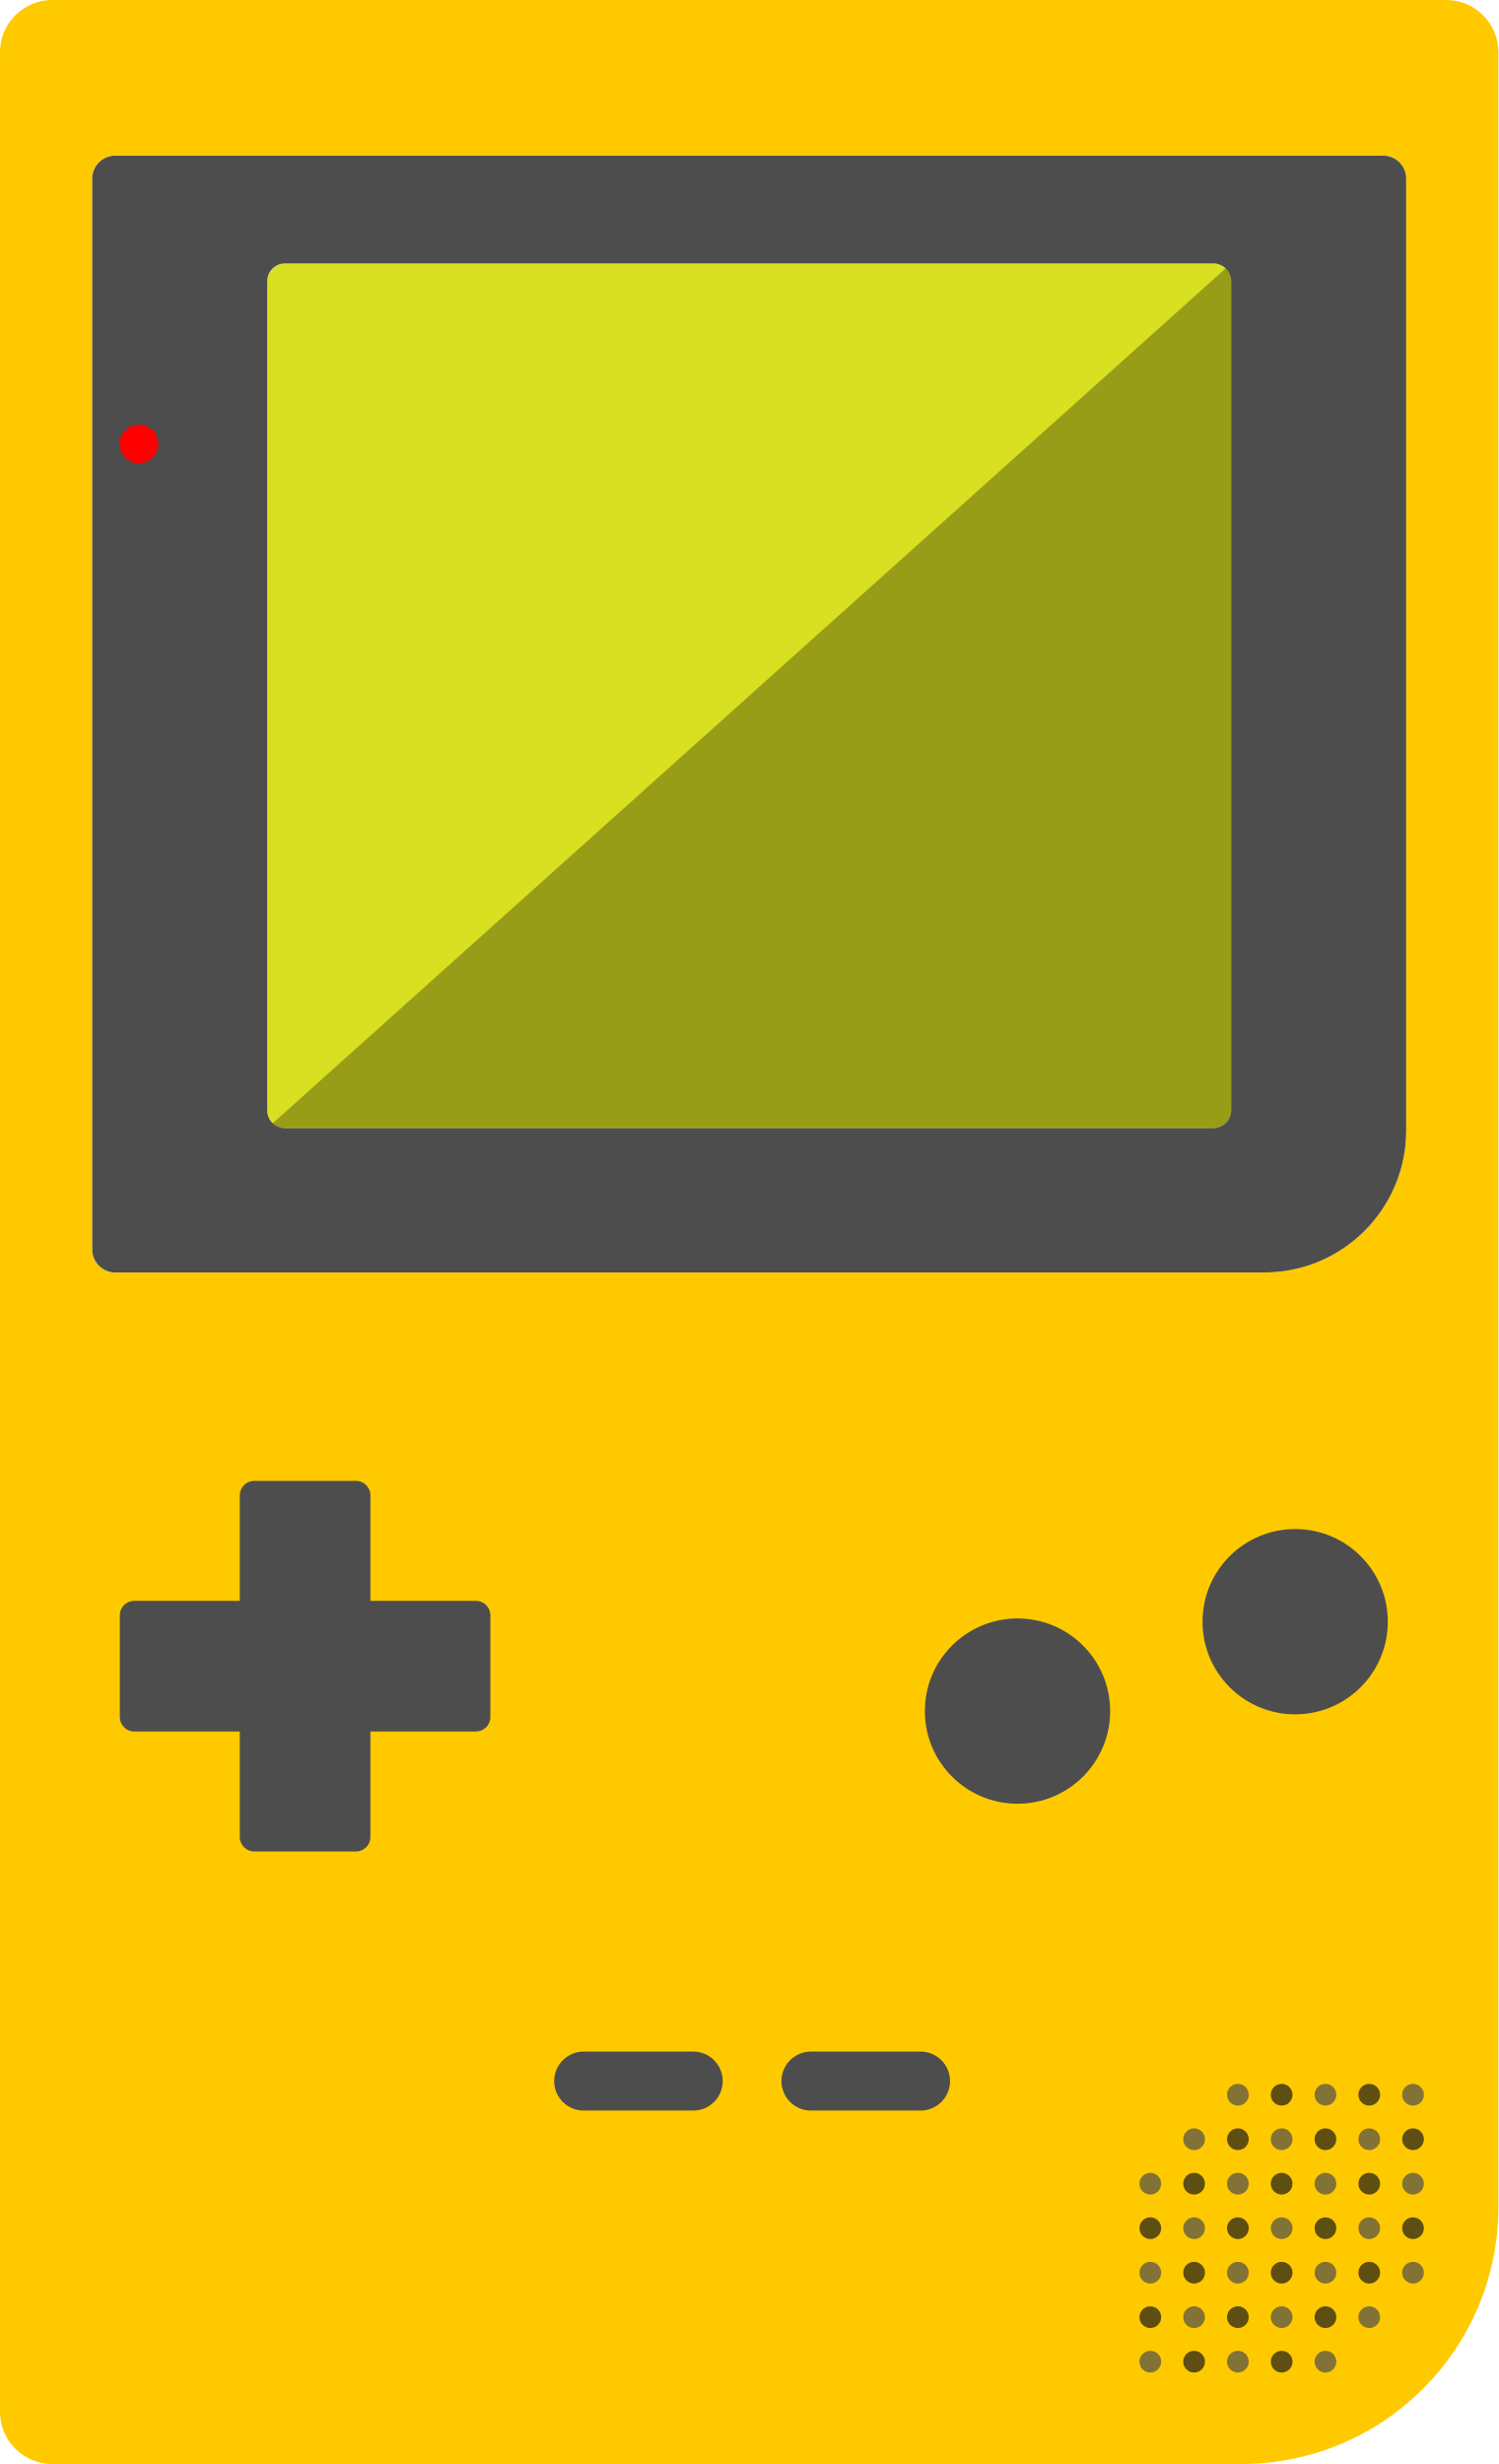
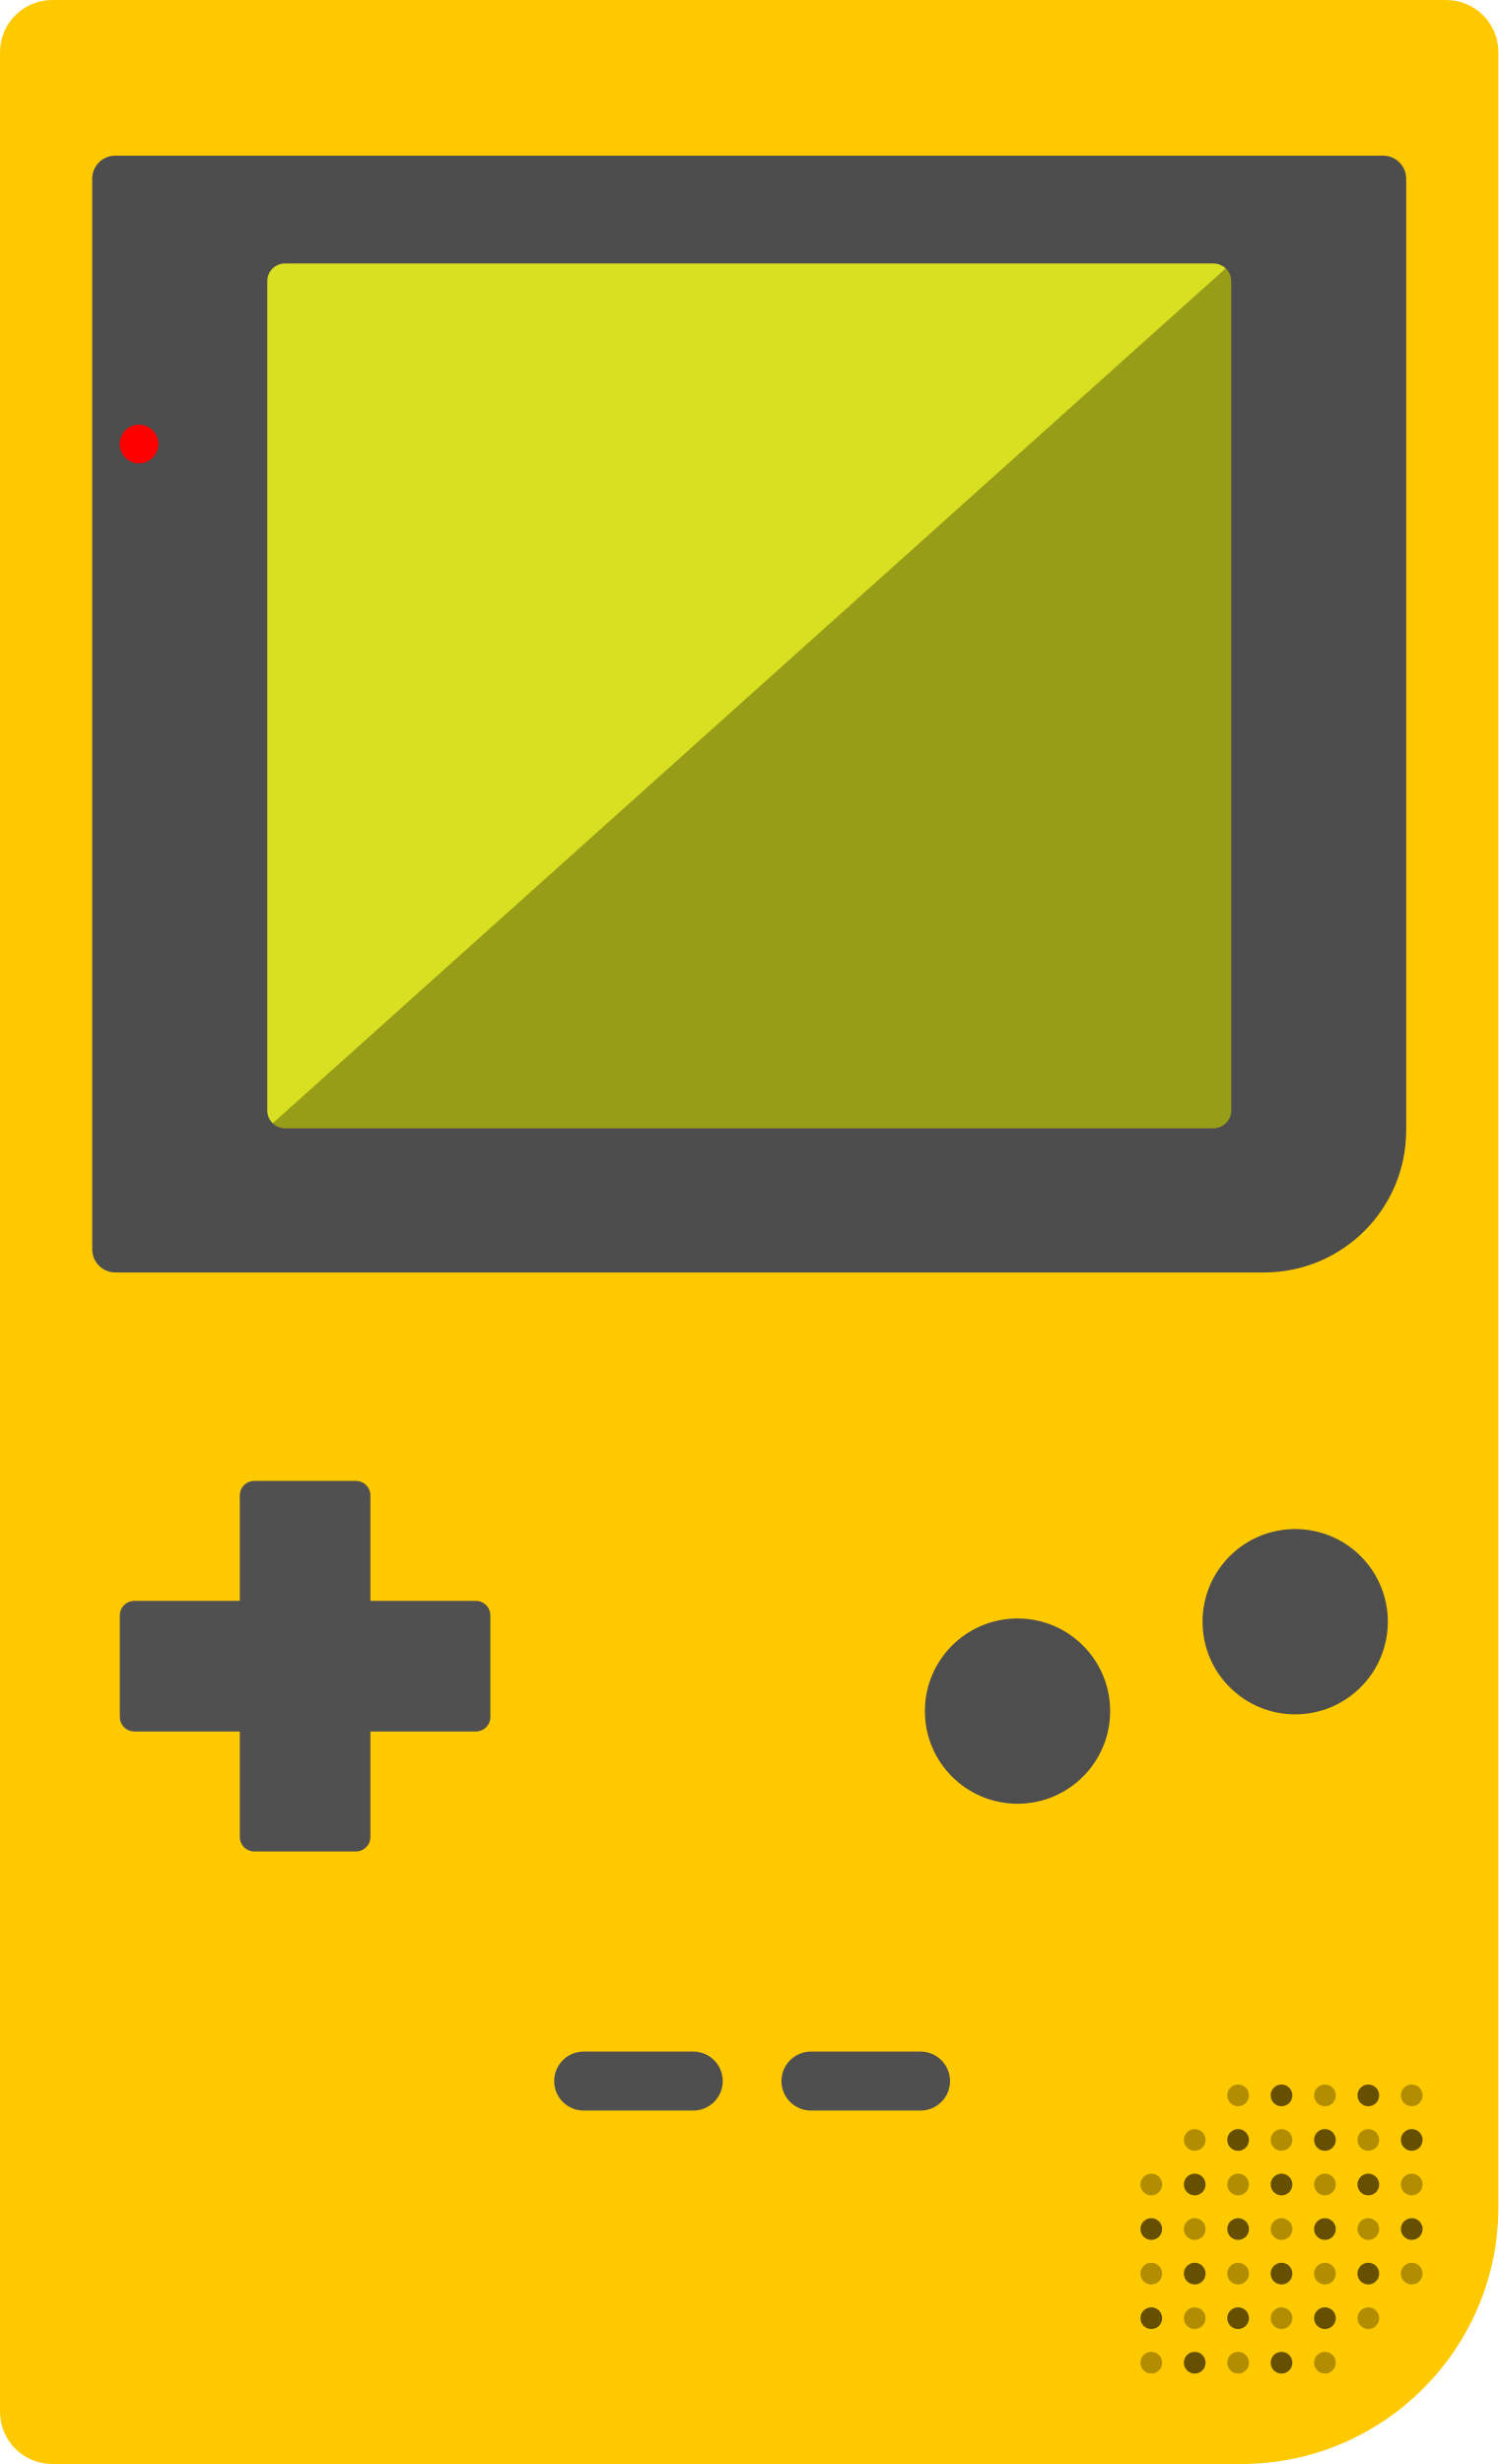
- <svg xmlns="http://www.w3.org/2000/svg" id="_レイヤー_2" data-name="レイヤー 2" viewBox="0 0 608.15 1000">
+ <svg xmlns="http://www.w3.org/2000/svg" id="GBP" viewBox="0 0 608.16 1000">
  <defs>
    <style>
      .cls-1 {
+         opacity: .6;
+       }
+ 
+       .cls-2 {
+         fill: #4f4f4f;
+       }
+ 
+       .cls-3 {
        fill: #d9e021;
      }

-       .cls-2 {
+       .cls-4 {
+         fill: #4e4e4e;
+       }
+ 
+       .cls-5 {
+         fill: #505050;
+       }
+ 
+       .cls-6 {
+         opacity: .3;
+       }
+ 
+       .cls-7 {
        fill: #4d4d4d;
      }

-       .cls-3 {
-         opacity: .3;
-       }
- 
-       .cls-4 {
+       .cls-8 {
        fill: red;
      }

-       .cls-5 {
-         fill: #1a1a1a;
-       }
- 
-       .cls-6 {
+       .cls-9 {
        fill: #ffc900;
-       }
- 
-       .cls-7 {
-         opacity: .7;
      }
    </style>
  </defs>
-   <path class="cls-6" d="M586.96,0H21.19C9.49,0,0,9.49,0,21.19v957.62c0,11.7,9.49,21.19,21.19,21.19h482.61c57.64,0,104.36-46.72,104.36-104.36V21.19c0-11.7-9.49-21.19-21.19-21.19ZM570.73,458.74c0,31.86-25.82,57.68-57.68,57.68H46.8c-5.17,0-9.37-4.19-9.37-9.37V72.53c0-5.17,4.19-9.37,9.37-9.37h514.56c5.17,0,9.37,4.19,9.37,9.37v386.21Z" />
-   <rect class="cls-1" x="108.48" y="106.93" width="391.2" height="350.93" rx="7.18" ry="7.18" />
-   <polygon class="cls-3" points="108.48 457.86 499.68 106.93 499.68 457.86 108.48 457.86" />
-   <path class="cls-2" d="M561.36,63.17H46.8c-5.17,0-9.37,4.19-9.37,9.37v434.52c0,5.17,4.19,9.37,9.37,9.37h466.25c31.86,0,57.68-25.82,57.68-57.68V72.53c0-5.17-4.19-9.37-9.37-9.37ZM499.68,450.68c0,3.96-3.21,7.18-7.18,7.18H115.65c-3.96,0-7.18-3.21-7.18-7.18V114.11c0-3.96,3.21-7.18,7.18-7.18h376.85c3.96,0,7.18,3.21,7.18,7.18v336.57Z" />
-   <path class="cls-2" d="M199.03,655.56v41.3c0,3.23-2.62,5.85-5.85,5.85h-42.84v42.84c0,3.24-2.62,5.86-5.86,5.86h-41.3c-3.23,0-5.85-2.62-5.85-5.86v-42.84h-42.85c-3.23,0-5.85-2.62-5.85-5.85v-41.3c0-3.24,2.62-5.86,5.85-5.86h42.85v-42.84c0-3.23,2.62-5.85,5.85-5.85h41.3c3.24,0,5.86,2.62,5.86,5.85v42.84h42.84c3.23,0,5.85,2.62,5.85,5.86Z" />
-   <rect class="cls-2" x="224.92" y="832.62" width="68.42" height="23.95" rx="11.98" ry="11.98" />
-   <rect class="cls-2" x="317.17" y="832.62" width="68.42" height="23.95" rx="11.98" ry="11.98" />
-   <circle class="cls-2" cx="412.98" cy="694.44" r="37.6" />
-   <circle class="cls-2" cx="525.67" cy="658.16" r="37.6" />
-   <g class="cls-7">
-     <circle class="cls-5" cx="502.42" cy="868.19" r="4.41" />
-     <circle class="cls-2" cx="502.42" cy="850.13" r="4.41" />
-     <circle class="cls-5" cx="502.42" cy="904.3" r="4.41" />
-     <circle class="cls-2" cx="502.42" cy="886.24" r="4.41" />
-     <circle class="cls-5" cx="502.42" cy="940.41" r="4.41" />
-     <circle class="cls-2" cx="502.42" cy="922.36" r="4.41" />
-     <circle class="cls-2" cx="502.42" cy="958.47" r="4.41" />
+   <path id="shell" class="cls-9" d="M608.16,21.19v874.45c0,57.64-46.73,104.36-104.36,104.36H21.19c-11.7,0-21.19-9.49-21.19-21.19V21.19C0,9.49,9.49,0,21.19,0h565.78c11.7,0,21.19,9.49,21.19,21.19Z" />
+   <path id="glass" class="cls-7" d="M570.73,72.53v386.21c0,31.86-25.82,57.68-57.68,57.68H46.8c-5.18,0-9.37-4.19-9.37-9.37V72.53c0-5.17,4.19-9.36,9.37-9.36h514.56c5.18,0,9.37,4.19,9.37,9.36Z" />
+   <rect id="screen" class="cls-3" x="108.48" y="106.93" width="391.2" height="350.93" rx="7.18" ry="7.18" />
+   <path id="shadow" class="cls-6" d="M497.46,108.92L110.7,455.86c1.29,1.23,3.03,1.99,4.95,1.99h376.85c3.96,0,7.18-3.21,7.18-7.18V114.11c0-2.04-.86-3.88-2.22-5.18Z" />
+   <path id="cross" class="cls-5" d="M199.03,655.56v41.3c0,3.23-2.62,5.85-5.85,5.85h-42.84v42.84c0,3.24-2.62,5.86-5.86,5.86h-41.3c-3.23,0-5.85-2.62-5.85-5.86v-42.84h-42.85c-3.23,0-5.85-2.62-5.85-5.85v-41.3c0-3.24,2.62-5.86,5.85-5.86h42.85v-42.84c0-3.23,2.62-5.85,5.85-5.85h41.3c3.24,0,5.86,2.62,5.86,5.85v42.84h42.84c3.23,0,5.85,2.62,5.85,5.86Z" />
+   <rect id="rubber" class="cls-2" x="224.92" y="832.62" width="68.42" height="23.95" rx="11.98" ry="11.98" />
+   <rect id="rubber-2" data-name="rubber" class="cls-2" x="317.17" y="832.62" width="68.42" height="23.95" rx="11.98" ry="11.98" />
+   <circle id="AB" class="cls-4" cx="412.98" cy="694.44" r="37.6" />
+   <circle id="AB-2" data-name="AB" class="cls-4" cx="525.68" cy="658.16" r="37.6" />
+   <circle id="lamp" class="cls-8" cx="56.42" cy="180.2" r="7.84" />
+   <g>
+     <circle id="shadow-2" data-name="shadow" class="cls-6" cx="467.28" cy="958.9" r="4.41" />
+     <circle id="shadow2" class="cls-1" cx="467.28" cy="940.82" r="4.41" />
+     <circle id="shadow-3" data-name="shadow" class="cls-6" cx="467.28" cy="922.73" r="4.41" />
+     <circle id="shadow2-2" data-name="shadow2" class="cls-1" cx="467.28" cy="904.65" r="4.41" />
+     <circle id="shadow-4" data-name="shadow" class="cls-6" cx="467.28" cy="886.57" r="4.41" />
+     <circle id="shadow-5" data-name="shadow" class="cls-6" cx="484.9" cy="940.82" r="4.41" />
+     <circle id="shadow2-3" data-name="shadow2" class="cls-1" cx="484.9" cy="922.73" r="4.41" />
+     <circle id="shadow-6" data-name="shadow" class="cls-6" cx="484.9" cy="904.65" r="4.41" />
+     <circle id="shadow2-4" data-name="shadow2" class="cls-1" cx="484.9" cy="886.57" r="4.41" />
+     <circle id="shadow-7" data-name="shadow" class="cls-6" cx="484.9" cy="868.48" r="4.41" />
+     <circle id="shadow2-5" data-name="shadow2" class="cls-1" cx="484.9" cy="958.9" r="4.41" />
+     <circle id="shadow-8" data-name="shadow" class="cls-6" cx="502.51" cy="958.9" r="4.41" />
+     <circle id="shadow2-6" data-name="shadow2" class="cls-1" cx="502.51" cy="940.82" r="4.41" />
+     <circle id="shadow-9" data-name="shadow" class="cls-6" cx="502.51" cy="922.73" r="4.41" />
+     <circle id="shadow2-7" data-name="shadow2" class="cls-1" cx="502.51" cy="904.65" r="4.41" />
+     <circle id="shadow-10" data-name="shadow" class="cls-6" cx="502.51" cy="886.57" r="4.41" />
+     <circle id="shadow2-8" data-name="shadow2" class="cls-1" cx="502.51" cy="868.48" r="4.41" />
+     <circle id="shadow-11" data-name="shadow" class="cls-6" cx="502.51" cy="850.4" r="4.41" />
+     <circle id="shadow-12" data-name="shadow" class="cls-6" cx="520.13" cy="940.82" r="4.41" />
+     <circle id="shadow2-9" data-name="shadow2" class="cls-1" cx="520.13" cy="922.73" r="4.41" />
+     <circle id="shadow-13" data-name="shadow" class="cls-6" cx="520.13" cy="904.65" r="4.41" />
+     <circle id="shadow2-10" data-name="shadow2" class="cls-1" cx="520.13" cy="886.57" r="4.41" />
+     <circle id="shadow-14" data-name="shadow" class="cls-6" cx="520.13" cy="868.48" r="4.41" />
+     <circle id="shadow2-11" data-name="shadow2" class="cls-1" cx="520.13" cy="850.4" r="4.41" />
+     <circle id="shadow2-12" data-name="shadow2" class="cls-1" cx="520.13" cy="958.9" r="4.41" />
+     <circle id="shadow-15" data-name="shadow" class="cls-6" cx="537.75" cy="958.9" r="4.41" />
+     <circle id="shadow2-13" data-name="shadow2" class="cls-1" cx="537.75" cy="940.82" r="4.41" />
+     <circle id="shadow-16" data-name="shadow" class="cls-6" cx="537.75" cy="922.73" r="4.41" />
+     <circle id="shadow2-14" data-name="shadow2" class="cls-1" cx="537.75" cy="904.65" r="4.41" />
+     <circle id="shadow-17" data-name="shadow" class="cls-6" cx="537.75" cy="886.57" r="4.41" />
+     <circle id="shadow2-15" data-name="shadow2" class="cls-1" cx="537.75" cy="868.48" r="4.41" />
+     <circle id="shadow-18" data-name="shadow" class="cls-6" cx="537.75" cy="850.4" r="4.41" />
+     <circle id="shadow-19" data-name="shadow" class="cls-6" cx="555.36" cy="940.82" r="4.41" />
+     <circle id="shadow2-16" data-name="shadow2" class="cls-1" cx="555.36" cy="922.73" r="4.41" />
+     <circle id="shadow-20" data-name="shadow" class="cls-6" cx="555.36" cy="904.65" r="4.41" />
+     <circle id="shadow2-17" data-name="shadow2" class="cls-1" cx="555.36" cy="886.57" r="4.41" />
+     <circle id="shadow-21" data-name="shadow" class="cls-6" cx="555.36" cy="868.48" r="4.41" />
+     <circle id="shadow2-18" data-name="shadow2" class="cls-1" cx="555.36" cy="850.4" r="4.41" />
+     <circle id="shadow-22" data-name="shadow" class="cls-6" cx="572.98" cy="922.73" r="4.41" />
+     <circle id="shadow2-19" data-name="shadow2" class="cls-1" cx="572.98" cy="904.65" r="4.41" />
+     <circle id="shadow-23" data-name="shadow" class="cls-6" cx="572.98" cy="886.57" r="4.41" />
+     <circle id="shadow2-20" data-name="shadow2" class="cls-1" cx="572.98" cy="868.48" r="4.41" />
+     <circle id="shadow-24" data-name="shadow" class="cls-6" cx="572.98" cy="850.4" r="4.41" />
  </g>
-   <g class="cls-7">
-     <circle class="cls-2" cx="520.19" cy="868.19" r="4.41" />
-     <circle class="cls-5" cx="520.19" cy="850.13" r="4.41" />
-     <circle class="cls-2" cx="520.19" cy="904.3" r="4.41" />
-     <circle class="cls-5" cx="520.19" cy="886.24" r="4.41" />
-     <circle class="cls-2" cx="520.19" cy="940.41" r="4.41" />
-     <circle class="cls-5" cx="520.19" cy="922.36" r="4.41" />
-     <circle class="cls-5" cx="520.19" cy="958.47" r="4.41" />
-   </g>
-   <g class="cls-7">
-     <circle class="cls-5" cx="537.96" cy="868.19" r="4.41" />
-     <circle class="cls-2" cx="537.96" cy="850.13" r="4.41" />
-     <circle class="cls-5" cx="537.96" cy="904.3" r="4.41" />
-     <circle class="cls-2" cx="537.96" cy="886.24" r="4.41" />
-     <circle class="cls-5" cx="537.96" cy="940.41" r="4.41" />
-     <circle class="cls-2" cx="537.96" cy="922.36" r="4.41" />
-     <circle class="cls-2" cx="537.96" cy="958.47" r="4.41" />
-   </g>
-   <g class="cls-7">
-     <circle class="cls-2" cx="555.73" cy="868.19" r="4.41" />
-     <circle class="cls-5" cx="555.73" cy="850.13" r="4.41" />
-     <circle class="cls-2" cx="555.73" cy="904.3" r="4.41" />
-     <circle class="cls-5" cx="555.73" cy="886.24" r="4.41" />
-     <circle class="cls-2" cx="555.73" cy="940.41" r="4.41" />
-     <circle class="cls-5" cx="555.73" cy="922.36" r="4.41" />
-   </g>
-   <g class="cls-7">
-     <circle class="cls-5" cx="466.88" cy="904.3" r="4.41" />
-     <circle class="cls-2" cx="466.88" cy="886.24" r="4.41" />
-     <circle class="cls-5" cx="466.88" cy="940.41" r="4.41" />
-     <circle class="cls-2" cx="466.88" cy="922.36" r="4.41" />
-     <circle class="cls-2" cx="466.88" cy="958.47" r="4.41" />
-   </g>
-   <g class="cls-7">
-     <circle class="cls-2" cx="484.65" cy="868.19" r="4.41" />
-     <circle class="cls-2" cx="484.65" cy="904.3" r="4.41" />
-     <circle class="cls-5" cx="484.65" cy="886.24" r="4.41" />
-     <circle class="cls-2" cx="484.65" cy="940.41" r="4.41" />
-     <circle class="cls-5" cx="484.65" cy="922.36" r="4.41" />
-     <circle class="cls-5" cx="484.65" cy="958.47" r="4.41" />
-   </g>
-   <g class="cls-7">
-     <circle class="cls-5" cx="573.5" cy="868.19" r="4.41" />
-     <circle class="cls-2" cx="573.5" cy="850.13" r="4.41" />
-     <circle class="cls-5" cx="573.5" cy="904.3" r="4.41" />
-     <circle class="cls-2" cx="573.5" cy="886.24" r="4.41" />
-     <circle class="cls-2" cx="573.5" cy="922.36" r="4.41" />
-   </g>
-   <circle class="cls-4" cx="56.42" cy="180.2" r="7.84" />
</svg>
